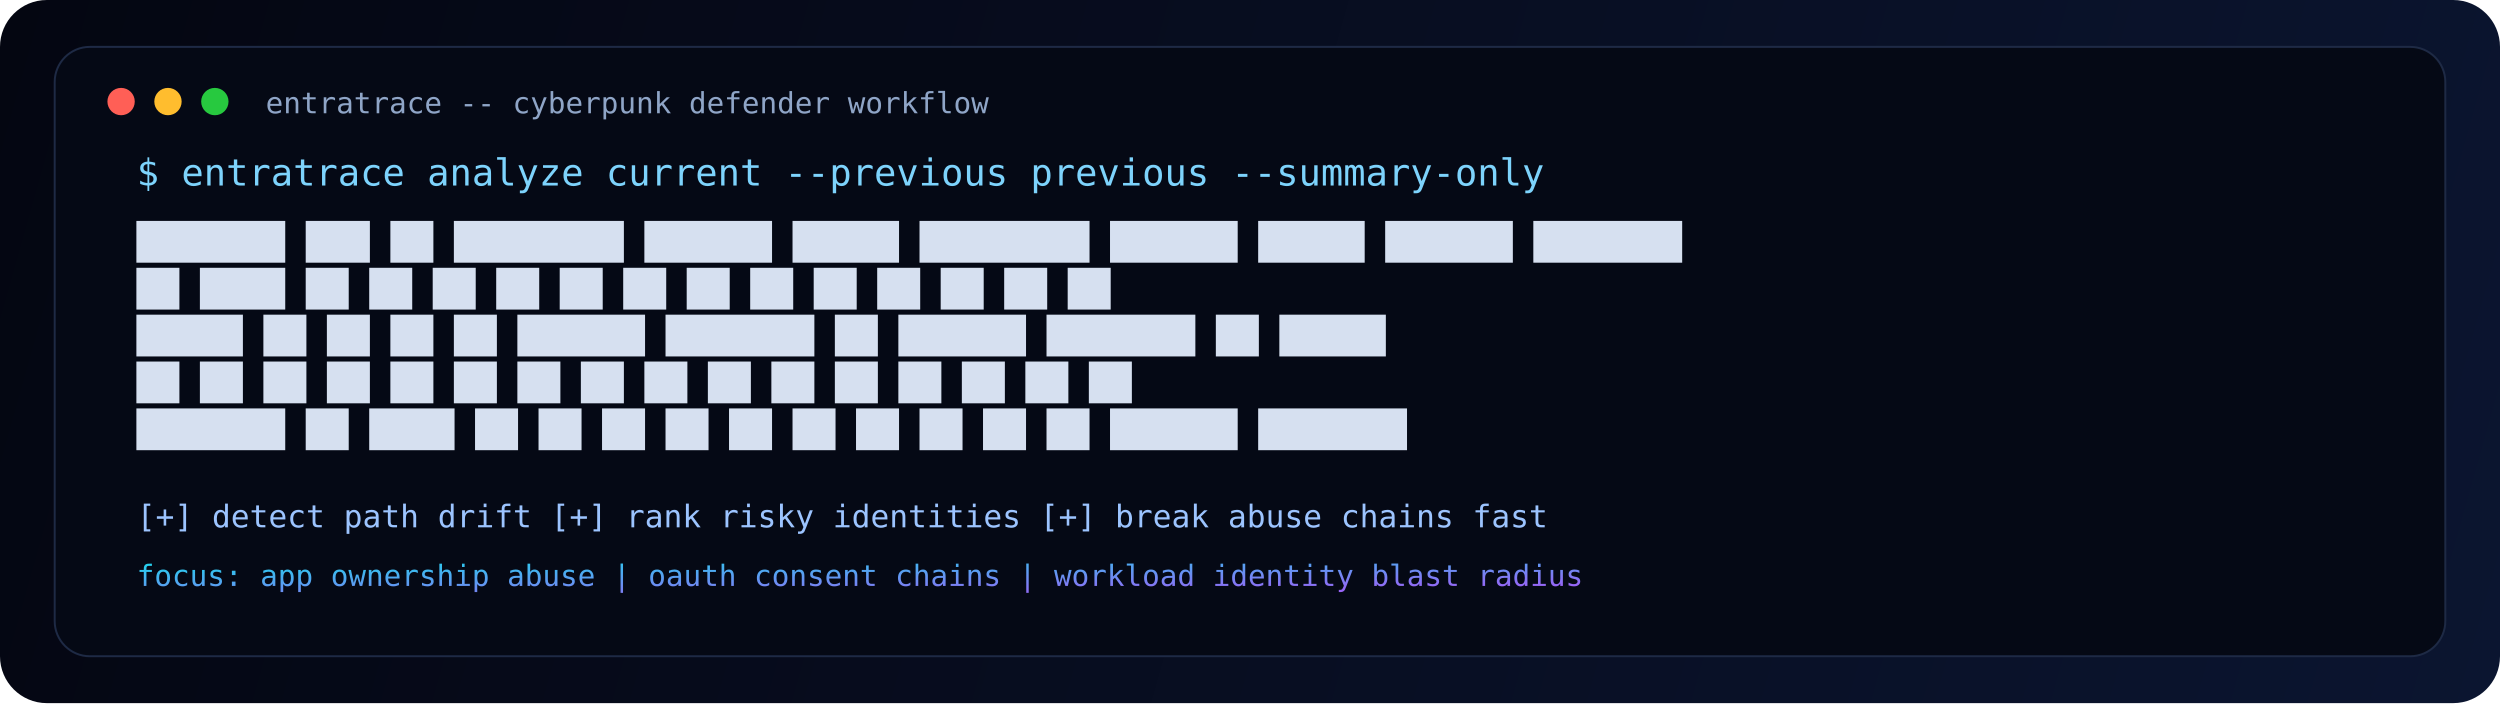
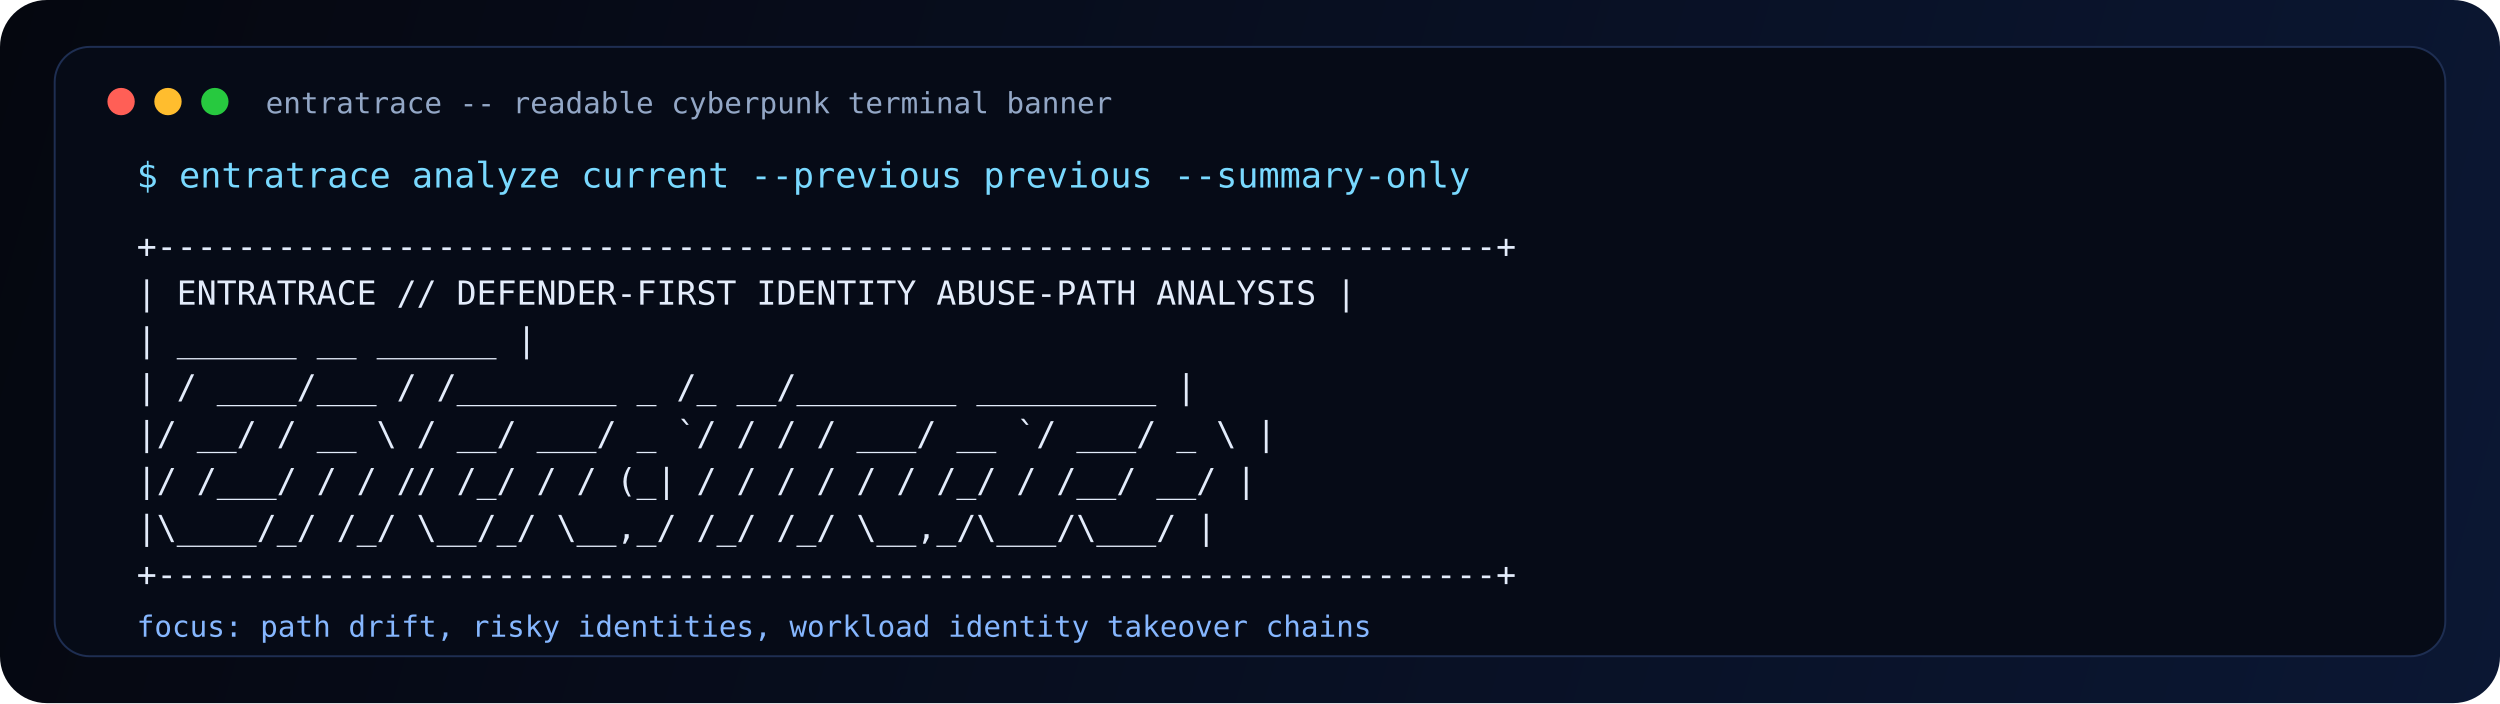
<svg xmlns="http://www.w3.org/2000/svg" width="1280" height="360" viewBox="0 0 1280 360" fill="none">
  <defs>
    <linearGradient id="bg" x1="0" y1="0" x2="1280" y2="360" gradientUnits="userSpaceOnUse">
-       <stop stop-color="#040611" />
-       <stop offset="1" stop-color="#0B1530" />
-     </linearGradient>
-     <linearGradient id="glow" x1="0" y1="0" x2="1" y2="1">
-       <stop stop-color="#22D3EE" />
-       <stop offset="1" stop-color="#A855F7" />
+       <stop stop-color="#05070F" />
+       <stop offset="1" stop-color="#0B1733" />
    </linearGradient>
  </defs>
  <rect width="1280" height="360" rx="24" fill="url(#bg)" />
-   <rect x="28" y="24" width="1224" height="312" rx="18" fill="#050915" stroke="#1E2A45" />
+   <rect x="28" y="24" width="1224" height="312" rx="18" fill="#060B17" stroke="#1E2E52" />
  <circle cx="62" cy="52" r="7" fill="#FF5F56" />
  <circle cx="86" cy="52" r="7" fill="#FFBD2E" />
  <circle cx="110" cy="52" r="7" fill="#27C93F" />
-   <text x="136" y="58" fill="#8FA5C7" font-family="Consolas, Menlo, monospace" font-size="15">entratrace -- cyberpunk defender workflow</text>
-   <text x="70" y="95" fill="#7DD3FC" font-family="Consolas, Menlo, monospace" font-size="19">$ entratrace analyze current --previous previous --summary-only</text>
-   <text x="70" y="130" fill="#D6E0F0" font-family="Consolas, Menlo, monospace" font-size="18">███████ ███    ██ ████████ ██████   █████  ████████ ██████   █████   ██████ ███████</text>
-   <text x="70" y="154" fill="#D6E0F0" font-family="Consolas, Menlo, monospace" font-size="18">██      ████   ██    ██    ██   ██ ██   ██    ██    ██   ██ ██   ██ ██      ██</text>
-   <text x="70" y="178" fill="#D6E0F0" font-family="Consolas, Menlo, monospace" font-size="18">█████   ██ ██  ██    ██    ██████  ███████    ██    ██████  ███████ ██      █████</text>
-   <text x="70" y="202" fill="#D6E0F0" font-family="Consolas, Menlo, monospace" font-size="18">██      ██  ██ ██    ██    ██   ██ ██   ██    ██    ██   ██ ██   ██ ██      ██</text>
-   <text x="70" y="226" fill="#D6E0F0" font-family="Consolas, Menlo, monospace" font-size="18">███████ ██   ████    ██    ██   ██ ██   ██    ██    ██   ██ ██   ██  ██████ ███████</text>
-   <text x="70" y="270" fill="#9CC4FF" font-family="Consolas, Menlo, monospace" font-size="16">[+] detect path drift   [+] rank risky identities   [+] break abuse chains fast</text>
-   <text x="70" y="300" fill="url(#glow)" font-family="Consolas, Menlo, monospace" font-size="15">focus: app ownership abuse | oauth consent chains | workload identity blast radius</text>
+   <text x="136" y="58" fill="#93A7C6" font-family="Consolas, Menlo, monospace" font-size="15">entratrace -- readable cyberpunk terminal banner</text>
+   <text x="70" y="96" fill="#79D9FF" font-family="Consolas, Menlo, monospace" font-size="18">$ entratrace analyze current --previous previous --summary-only</text>
+   <text x="70" y="132" fill="#E3ECFB" font-family="Consolas, Menlo, monospace" font-size="17">+-------------------------------------------------------------------+</text>
+   <text x="70" y="156" fill="#E3ECFB" font-family="Consolas, Menlo, monospace" font-size="17">|  ENTRATRACE // DEFENDER-FIRST IDENTITY ABUSE-PATH ANALYSIS        |</text>
+   <text x="70" y="180" fill="#E3ECFB" font-family="Consolas, Menlo, monospace" font-size="17">|  ______       __              ______                               |</text>
+   <text x="70" y="204" fill="#E3ECFB" font-family="Consolas, Menlo, monospace" font-size="17">| / ____/___   / /________ _   /_  __/________ _________            |</text>
+   <text x="70" y="228" fill="#E3ECFB" font-family="Consolas, Menlo, monospace" font-size="17">|/ __/ / __ \ / __/ ___/ _ `/    / / / ___/ __ `/ ___/ _ \          |</text>
+   <text x="70" y="252" fill="#E3ECFB" font-family="Consolas, Menlo, monospace" font-size="17">|/ /___/ / / // /_/ /  / (_| /   / / / /  / /_/ / /__/  __/         |</text>
+   <text x="70" y="276" fill="#E3ECFB" font-family="Consolas, Menlo, monospace" font-size="17">|\____/_/ /_/ \__/_/   \__,_/   /_/ /_/   \__,_/\___/\___/          |</text>
+   <text x="70" y="300" fill="#E3ECFB" font-family="Consolas, Menlo, monospace" font-size="17">+-------------------------------------------------------------------+</text>
+   <text x="70" y="326" fill="#86B7FF" font-family="Consolas, Menlo, monospace" font-size="15">focus: path drift, risky identities, workload identity takeover chains</text>
</svg>
